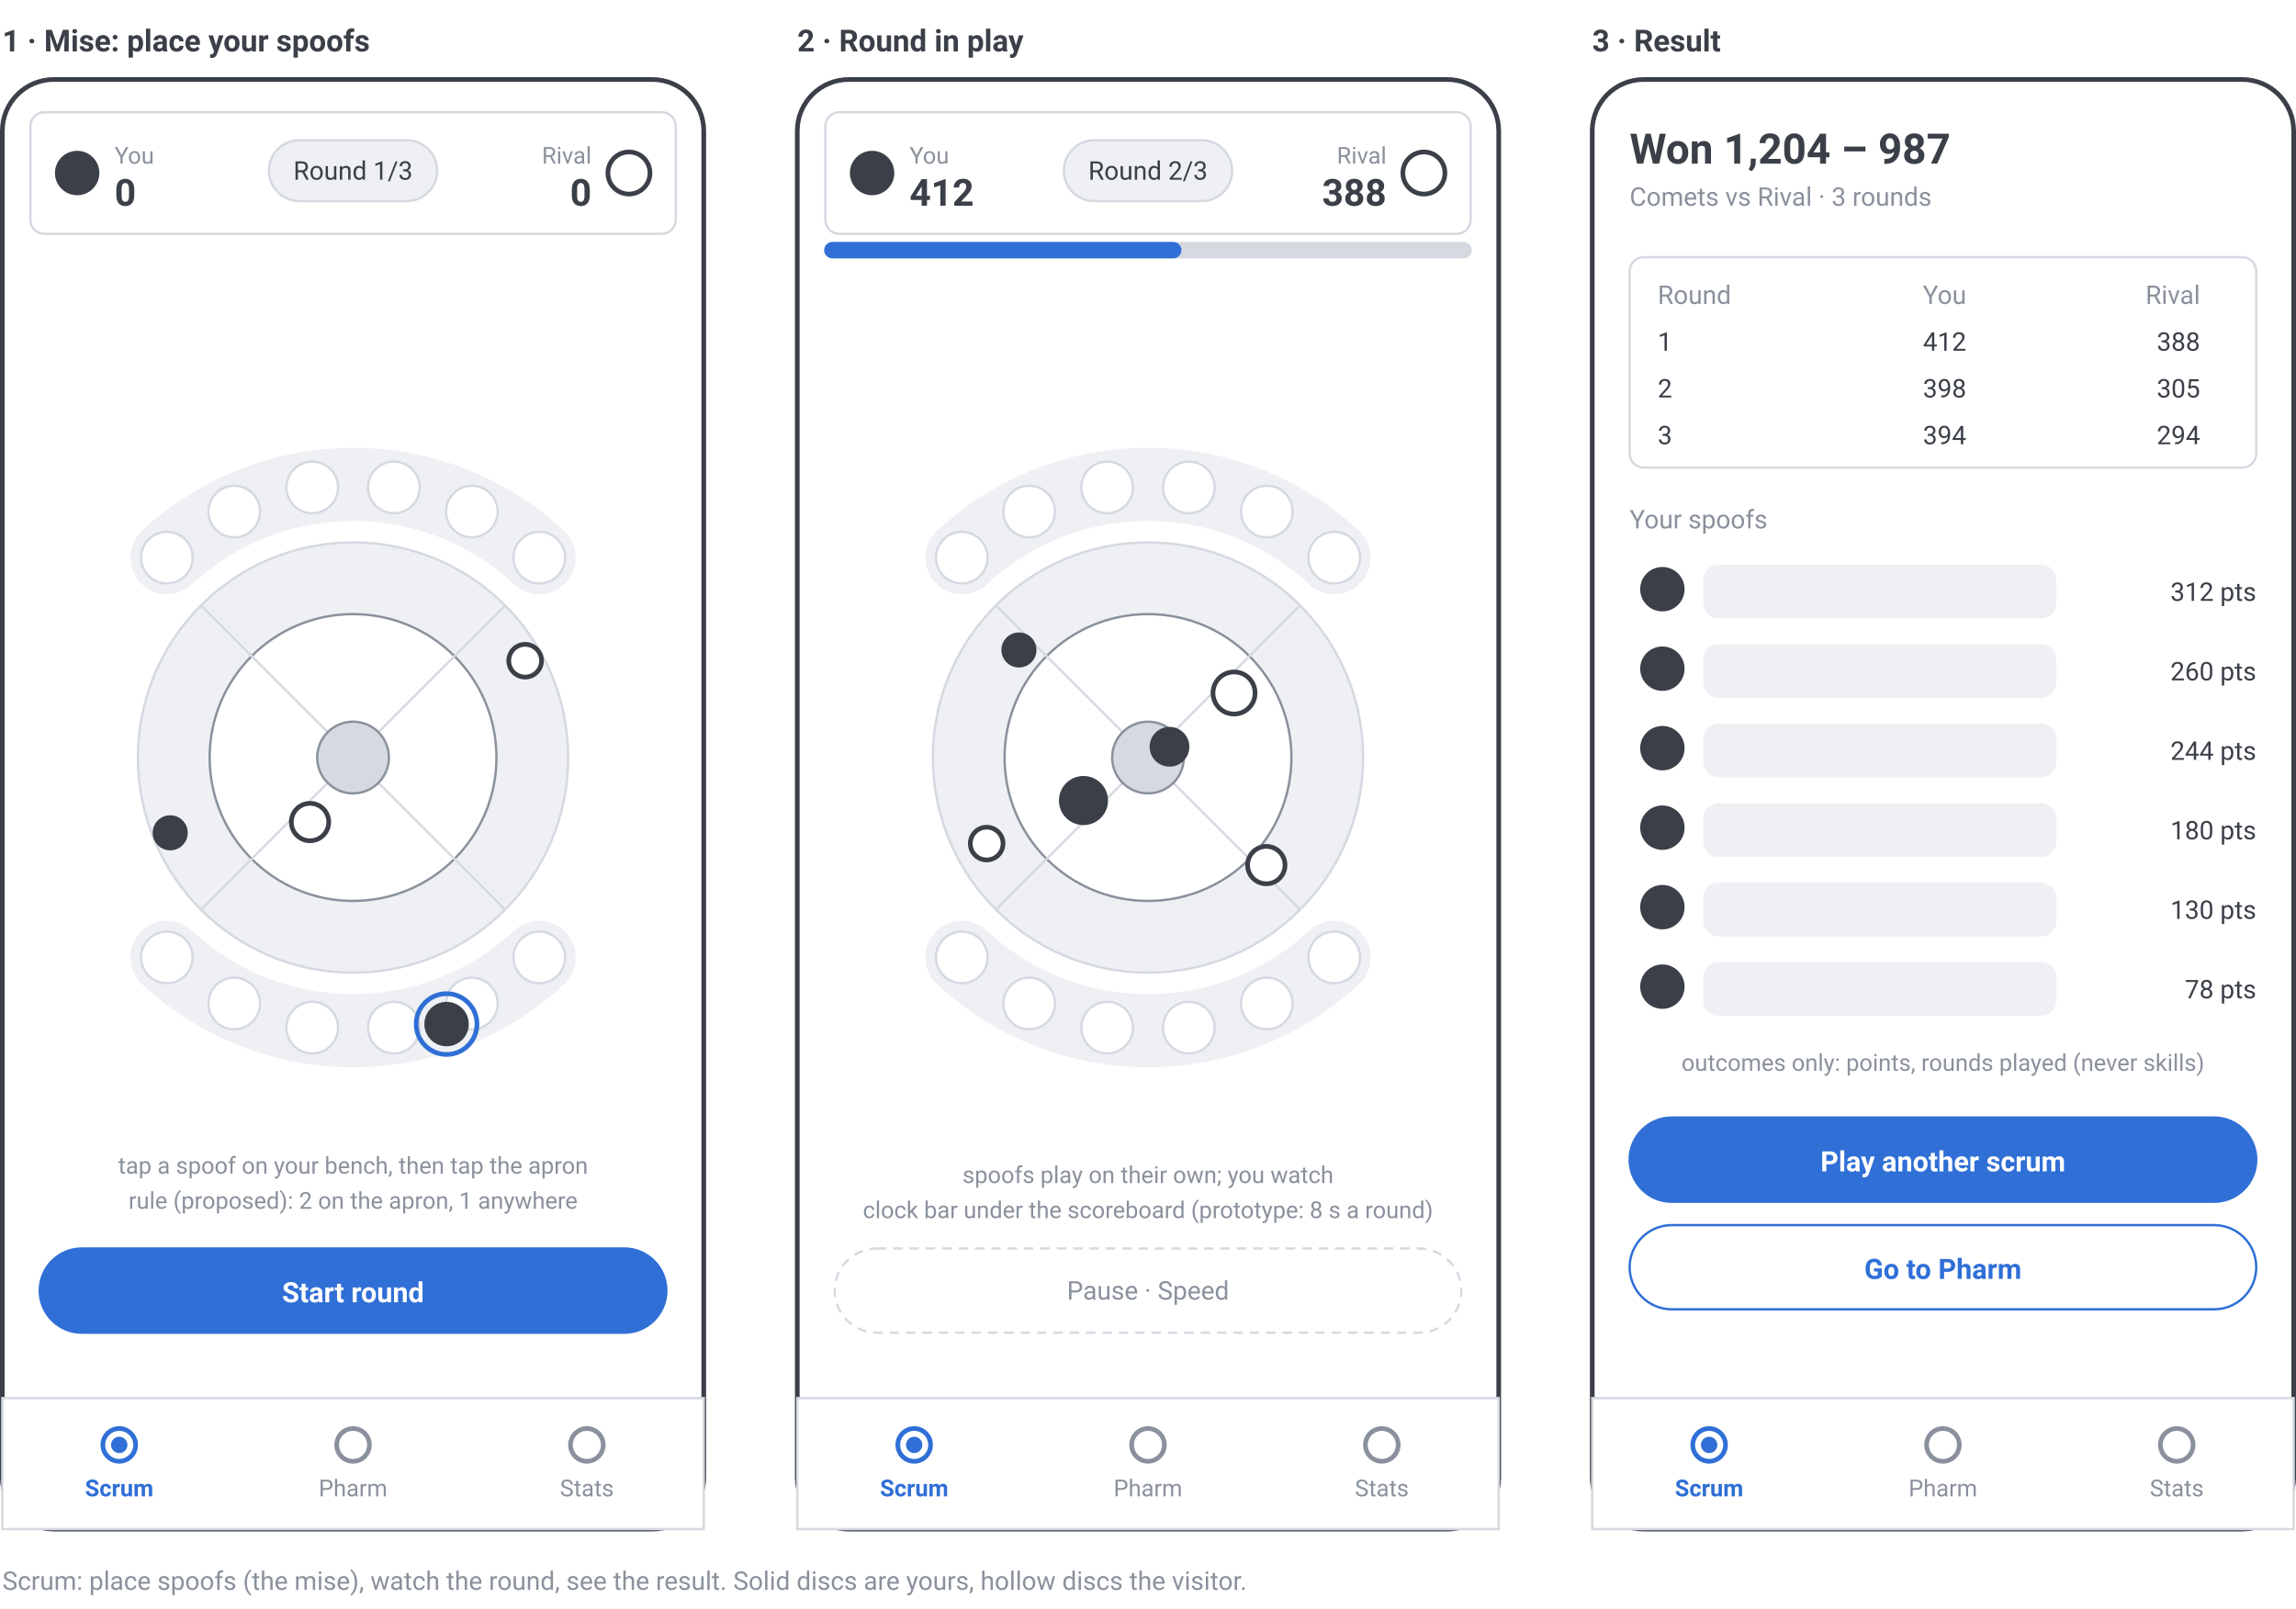
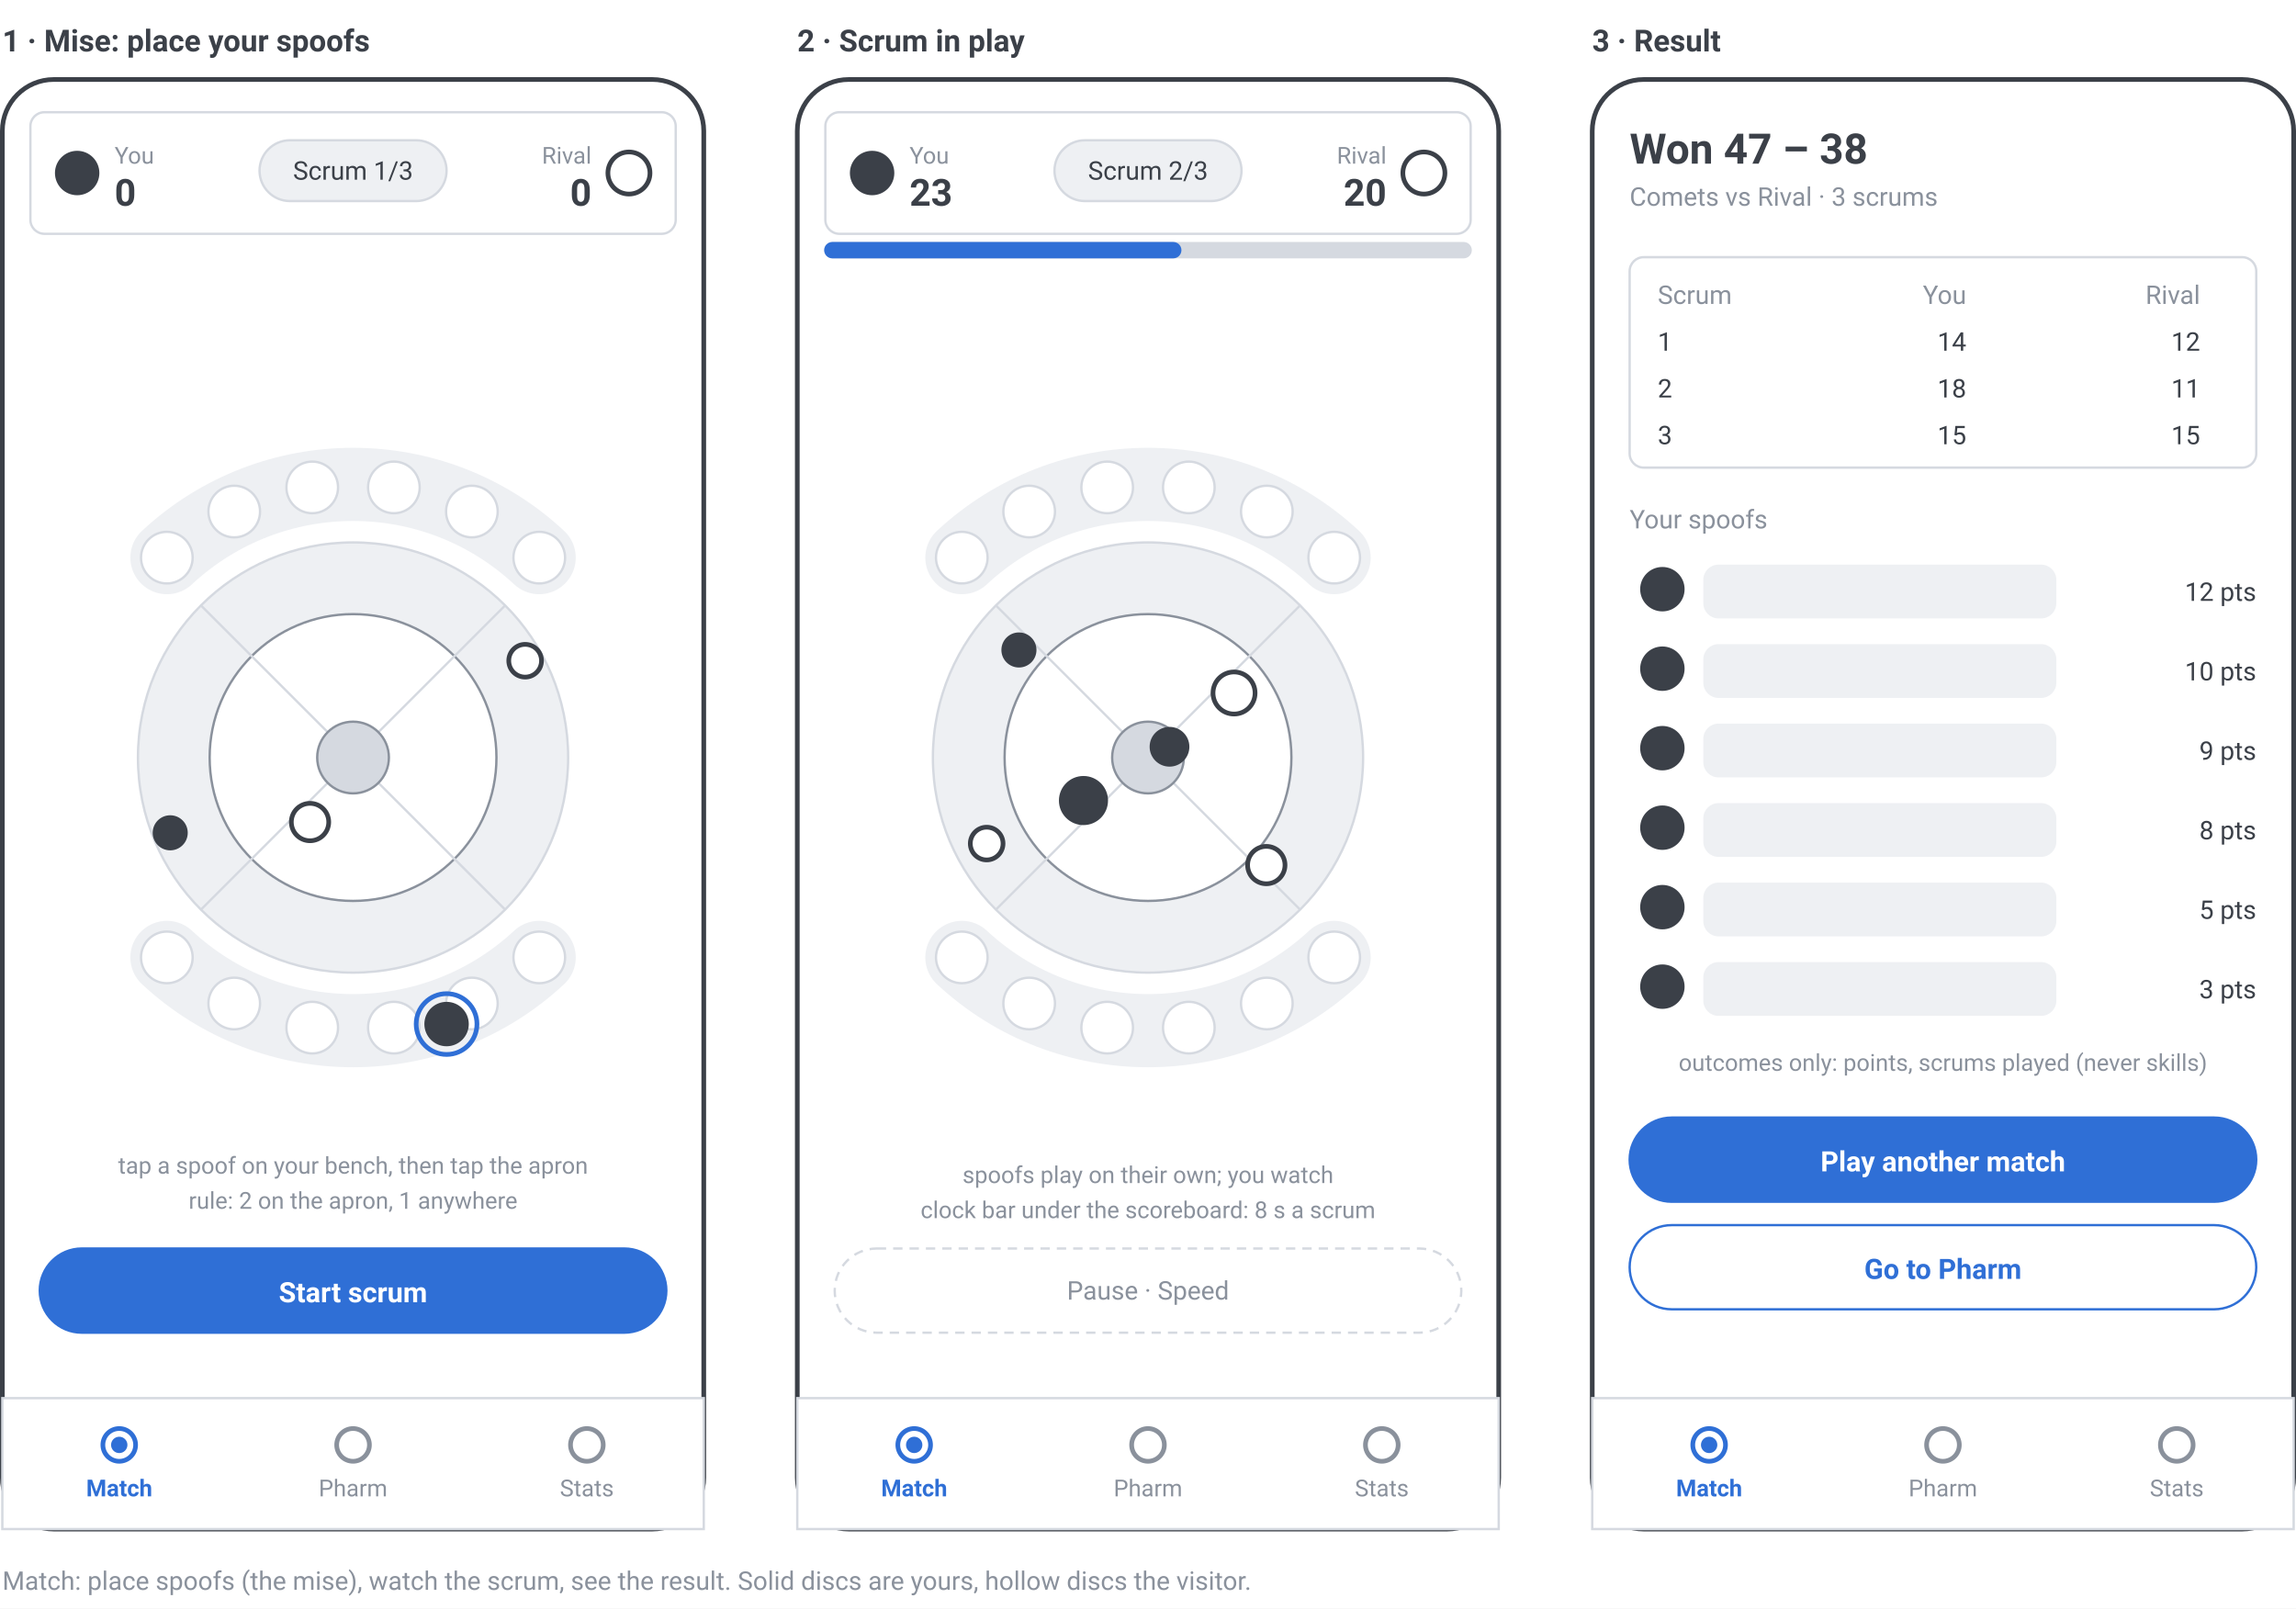
<svg xmlns="http://www.w3.org/2000/svg" width="982" height="688" viewBox="0 0 982 688" font-family="system-ui, -apple-system, Segoe UI, Roboto, sans-serif">
  <rect width="100%" height="100%" fill="#ffffff" />
  <g transform="translate(1,34)">
    <text x="0" y="-12" font-size="13" font-weight="700" fill="#3b4048">1 · Mise: place your spoofs</text>
    <rect x="0" y="0" width="300" height="620" rx="22" fill="#ffffff" stroke="#3b4048" stroke-width="2" />
    <g>
      <rect x="12" y="14" width="276" height="52" rx="6" fill="#ffffff" stroke="#d5d9e0" />
      <circle cx="32" cy="40" r="9" fill="#3b4048" stroke="#3b4048" stroke-width="1" />
      <text x="48" y="36" font-size="10" fill="#8a919c" text-anchor="start" font-weight="400">You</text>
      <text x="48" y="54" font-size="16" fill="#3b4048" text-anchor="start" font-weight="700">0</text>
      <circle cx="268" cy="40" r="9" fill="#ffffff" stroke="#3b4048" stroke-width="2" />
      <text x="252" y="36" font-size="10" fill="#8a919c" text-anchor="end" font-weight="400">Rival</text>
      <text x="252" y="54" font-size="16" fill="#3b4048" text-anchor="end" font-weight="700">0</text>
-       <rect x="114.0" y="26" width="72" height="26" rx="13" fill="#eef0f3" stroke="#d5d9e0" />
-       <text x="150.0" y="42.85" font-size="11" fill="#3b4048" text-anchor="middle" font-weight="400">Round 1/3</text>
+       <rect x="110.0" y="26" width="80" height="26" rx="13" fill="#eef0f3" stroke="#d5d9e0" />
+       <text x="150.0" y="42.85" font-size="11" fill="#3b4048" text-anchor="middle" font-weight="400">Scrum 1/3</text>
      <path d="M70.4,204.5 A116.8,116.8 0 0 1 229.6,204.5" fill="none" stroke="#eef0f3" stroke-width="31.3" stroke-linecap="round" />
      <circle cx="70.357" cy="204.509" r="11.04" fill="#ffffff" stroke="#d5d9e0" stroke-width="1" />
      <circle cx="99.179" cy="184.792" r="11.04" fill="#ffffff" stroke="#d5d9e0" stroke-width="1" />
      <circle cx="132.54" cy="174.472" r="11.04" fill="#ffffff" stroke="#d5d9e0" stroke-width="1" />
      <circle cx="167.46" cy="174.472" r="11.04" fill="#ffffff" stroke="#d5d9e0" stroke-width="1" />
      <circle cx="200.821" cy="184.792" r="11.04" fill="#ffffff" stroke="#d5d9e0" stroke-width="1" />
      <circle cx="229.643" cy="204.509" r="11.04" fill="#ffffff" stroke="#d5d9e0" stroke-width="1" />
      <path d="M229.6,375.5 A116.8,116.8 0 0 1 70.4,375.5" fill="none" stroke="#eef0f3" stroke-width="31.3" stroke-linecap="round" />
      <circle cx="229.643" cy="375.491" r="11.04" fill="#ffffff" stroke="#d5d9e0" stroke-width="1" />
      <circle cx="200.821" cy="395.208" r="11.04" fill="#ffffff" stroke="#d5d9e0" stroke-width="1" />
      <circle cx="167.46" cy="405.528" r="11.04" fill="#ffffff" stroke="#d5d9e0" stroke-width="1" />
      <circle cx="132.54" cy="405.528" r="11.04" fill="#ffffff" stroke="#d5d9e0" stroke-width="1" />
      <circle cx="99.179" cy="395.208" r="11.04" fill="#ffffff" stroke="#d5d9e0" stroke-width="1" />
      <circle cx="70.357" cy="375.491" r="11.04" fill="#ffffff" stroke="#d5d9e0" stroke-width="1" />
      <circle cx="150.0" cy="290" r="92" fill="#eef0f3" stroke="#d5d9e0" stroke-width="1" />
      <circle cx="150.0" cy="290" r="61.333" fill="#ffffff" stroke="#8a919c" stroke-width="1" />
      <line x1="84.956" y1="224.956" x2="215.044" y2="355.044" stroke="#d5d9e0" stroke-width="1" />
      <line x1="215.044" y1="224.956" x2="84.956" y2="355.044" stroke="#d5d9e0" stroke-width="1" />
      <circle cx="150.0" cy="290" r="15.333" fill="#d5d9e0" stroke="#8a919c" stroke-width="1" />
      <circle cx="71.8" cy="322.2" r="7" fill="#3b4048" stroke="#3b4048" stroke-width="1" />
      <circle cx="223.6" cy="248.6" r="7" fill="#ffffff" stroke="#3b4048" stroke-width="2" />
      <circle cx="131.6" cy="317.6" r="8" fill="#ffffff" stroke="#3b4048" stroke-width="2" />
      <circle cx="190.0" cy="404" r="9" fill="#3b4048" stroke="#3b4048" stroke-width="1" />
      <circle cx="190.0" cy="404" r="13" fill="none" stroke="#2f6fd6" stroke-width="2" />
      <text x="150.0" y="468" font-size="10" fill="#8a919c" text-anchor="middle" font-weight="400">tap a spoof on your bench, then tap the apron</text>
-       <text x="150.0" y="483" font-size="10" fill="#8a919c" text-anchor="middle" font-weight="400">rule (proposed): 2 on the apron, 1 anywhere</text>
+       <text x="150.0" y="483" font-size="10" fill="#8a919c" text-anchor="middle" font-weight="400">rule: 2 on the apron, 1 anywhere</text>
      <rect x="16" y="500" width="268" height="36" rx="18" fill="#2f6fd6" stroke="#2f6fd6" />
-       <text x="150.0" y="523" font-size="12" fill="#ffffff" text-anchor="middle" font-weight="600">Start round</text>
+       <text x="150.0" y="523" font-size="12" fill="#ffffff" text-anchor="middle" font-weight="600">Start scrum</text>
      <rect x="0" y="564" width="300" height="56" fill="#ffffff" stroke="#d5d9e0" />
      <circle cx="50.0" cy="584" r="7" fill="#ffffff" stroke="#2f6fd6" stroke-width="2" />
      <circle cx="50.0" cy="584" r="3" fill="#2f6fd6" stroke="#2f6fd6" stroke-width="1" />
-       <text x="50.0" y="606" font-size="10" fill="#2f6fd6" text-anchor="middle" font-weight="600">Scrum</text>
+       <text x="50.0" y="606" font-size="10" fill="#2f6fd6" text-anchor="middle" font-weight="600">Match</text>
      <circle cx="150.0" cy="584" r="7" fill="#ffffff" stroke="#8a919c" stroke-width="2" />
      <text x="150.0" y="606" font-size="10" fill="#8a919c" text-anchor="middle" font-weight="400">Pharm</text>
      <circle cx="250.0" cy="584" r="7" fill="#ffffff" stroke="#8a919c" stroke-width="2" />
      <text x="250.0" y="606" font-size="10" fill="#8a919c" text-anchor="middle" font-weight="400">Stats</text>
    </g>
  </g>
  <g transform="translate(341,34)">
-     <text x="0" y="-12" font-size="13" font-weight="700" fill="#3b4048">2 · Round in play</text>
+     <text x="0" y="-12" font-size="13" font-weight="700" fill="#3b4048">2 · Scrum in play</text>
    <rect x="0" y="0" width="300" height="620" rx="22" fill="#ffffff" stroke="#3b4048" stroke-width="2" />
    <g>
      <rect x="12" y="14" width="276" height="52" rx="6" fill="#ffffff" stroke="#d5d9e0" />
      <circle cx="32" cy="40" r="9" fill="#3b4048" stroke="#3b4048" stroke-width="1" />
      <text x="48" y="36" font-size="10" fill="#8a919c" text-anchor="start" font-weight="400">You</text>
-       <text x="48" y="54" font-size="16" fill="#3b4048" text-anchor="start" font-weight="700">412</text>
+       <text x="48" y="54" font-size="16" fill="#3b4048" text-anchor="start" font-weight="700">23</text>
      <circle cx="268" cy="40" r="9" fill="#ffffff" stroke="#3b4048" stroke-width="2" />
      <text x="252" y="36" font-size="10" fill="#8a919c" text-anchor="end" font-weight="400">Rival</text>
-       <text x="252" y="54" font-size="16" fill="#3b4048" text-anchor="end" font-weight="700">388</text>
-       <rect x="114.0" y="26" width="72" height="26" rx="13" fill="#eef0f3" stroke="#d5d9e0" />
-       <text x="150.0" y="42.85" font-size="11" fill="#3b4048" text-anchor="middle" font-weight="400">Round 2/3</text>
+       <text x="252" y="54" font-size="16" fill="#3b4048" text-anchor="end" font-weight="700">20</text>
+       <rect x="110.0" y="26" width="80" height="26" rx="13" fill="#eef0f3" stroke="#d5d9e0" />
+       <text x="150.0" y="42.85" font-size="11" fill="#3b4048" text-anchor="middle" font-weight="400">Scrum 2/3</text>
      <rect x="12" y="70" width="276" height="6" rx="3" fill="#d5d9e0" stroke="#d5d9e0" />
      <rect x="12" y="70" width="151.8" height="6" rx="3" fill="#2f6fd6" stroke="#2f6fd6" />
      <path d="M70.4,204.5 A116.8,116.8 0 0 1 229.6,204.5" fill="none" stroke="#eef0f3" stroke-width="31.3" stroke-linecap="round" />
      <circle cx="70.357" cy="204.509" r="11.04" fill="#ffffff" stroke="#d5d9e0" stroke-width="1" />
      <circle cx="99.179" cy="184.792" r="11.04" fill="#ffffff" stroke="#d5d9e0" stroke-width="1" />
      <circle cx="132.54" cy="174.472" r="11.04" fill="#ffffff" stroke="#d5d9e0" stroke-width="1" />
      <circle cx="167.46" cy="174.472" r="11.04" fill="#ffffff" stroke="#d5d9e0" stroke-width="1" />
      <circle cx="200.821" cy="184.792" r="11.04" fill="#ffffff" stroke="#d5d9e0" stroke-width="1" />
      <circle cx="229.643" cy="204.509" r="11.04" fill="#ffffff" stroke="#d5d9e0" stroke-width="1" />
      <path d="M229.6,375.5 A116.8,116.8 0 0 1 70.4,375.5" fill="none" stroke="#eef0f3" stroke-width="31.3" stroke-linecap="round" />
      <circle cx="229.643" cy="375.491" r="11.04" fill="#ffffff" stroke="#d5d9e0" stroke-width="1" />
      <circle cx="200.821" cy="395.208" r="11.04" fill="#ffffff" stroke="#d5d9e0" stroke-width="1" />
      <circle cx="167.46" cy="405.528" r="11.04" fill="#ffffff" stroke="#d5d9e0" stroke-width="1" />
      <circle cx="132.54" cy="405.528" r="11.04" fill="#ffffff" stroke="#d5d9e0" stroke-width="1" />
      <circle cx="99.179" cy="395.208" r="11.04" fill="#ffffff" stroke="#d5d9e0" stroke-width="1" />
      <circle cx="70.357" cy="375.491" r="11.04" fill="#ffffff" stroke="#d5d9e0" stroke-width="1" />
      <circle cx="150.0" cy="290" r="92" fill="#eef0f3" stroke="#d5d9e0" stroke-width="1" />
      <circle cx="150.0" cy="290" r="61.333" fill="#ffffff" stroke="#8a919c" stroke-width="1" />
      <line x1="84.956" y1="224.956" x2="215.044" y2="355.044" stroke="#d5d9e0" stroke-width="1" />
      <line x1="215.044" y1="224.956" x2="84.956" y2="355.044" stroke="#d5d9e0" stroke-width="1" />
      <circle cx="150.0" cy="290" r="15.333" fill="#d5d9e0" stroke="#8a919c" stroke-width="1" />
      <circle cx="122.4" cy="308.4" r="10" fill="#3b4048" stroke="#3b4048" stroke-width="1" />
      <circle cx="159.2" cy="285.4" r="8" fill="#3b4048" stroke="#3b4048" stroke-width="1" />
      <circle cx="94.8" cy="244.0" r="7" fill="#3b4048" stroke="#3b4048" stroke-width="1" />
      <circle cx="186.8" cy="262.4" r="9" fill="#ffffff" stroke="#3b4048" stroke-width="2" />
      <circle cx="200.6" cy="336.0" r="8" fill="#ffffff" stroke="#3b4048" stroke-width="2" />
      <circle cx="81.0" cy="326.8" r="7" fill="#ffffff" stroke="#3b4048" stroke-width="2" />
      <text x="150.0" y="472" font-size="10" fill="#8a919c" text-anchor="middle" font-weight="400">spoofs play on their own; you watch</text>
-       <text x="150.0" y="487" font-size="10" fill="#8a919c" text-anchor="middle" font-weight="400">clock bar under the scoreboard (prototype: 8 s a round)</text>
+       <text x="150.0" y="487" font-size="10" fill="#8a919c" text-anchor="middle" font-weight="400">clock bar under the scoreboard: 8 s a scrum</text>
      <rect x="16" y="500" width="268" height="36" rx="18" fill="#ffffff" stroke="#d5d9e0" stroke-dasharray="4 3" />
      <text x="150.0" y="521.85" font-size="11" fill="#8a919c" text-anchor="middle" font-weight="400">Pause · Speed</text>
      <rect x="0" y="564" width="300" height="56" fill="#ffffff" stroke="#d5d9e0" />
      <circle cx="50.0" cy="584" r="7" fill="#ffffff" stroke="#2f6fd6" stroke-width="2" />
      <circle cx="50.0" cy="584" r="3" fill="#2f6fd6" stroke="#2f6fd6" stroke-width="1" />
-       <text x="50.0" y="606" font-size="10" fill="#2f6fd6" text-anchor="middle" font-weight="600">Scrum</text>
+       <text x="50.0" y="606" font-size="10" fill="#2f6fd6" text-anchor="middle" font-weight="600">Match</text>
      <circle cx="150.0" cy="584" r="7" fill="#ffffff" stroke="#8a919c" stroke-width="2" />
      <text x="150.0" y="606" font-size="10" fill="#8a919c" text-anchor="middle" font-weight="400">Pharm</text>
      <circle cx="250.0" cy="584" r="7" fill="#ffffff" stroke="#8a919c" stroke-width="2" />
      <text x="250.0" y="606" font-size="10" fill="#8a919c" text-anchor="middle" font-weight="400">Stats</text>
    </g>
  </g>
  <g transform="translate(681,34)">
    <text x="0" y="-12" font-size="13" font-weight="700" fill="#3b4048">3 · Result</text>
    <rect x="0" y="0" width="300" height="620" rx="22" fill="#ffffff" stroke="#3b4048" stroke-width="2" />
    <g>
-       <text x="16" y="36" font-size="18" fill="#3b4048" text-anchor="start" font-weight="700">Won 1,204 – 987</text>
-       <text x="16" y="54" font-size="11" fill="#8a919c" text-anchor="start" font-weight="400">Comets vs Rival · 3 rounds</text>
+       <text x="16" y="36" font-size="18" fill="#3b4048" text-anchor="start" font-weight="700">Won 47 – 38</text>
+       <text x="16" y="54" font-size="11" fill="#8a919c" text-anchor="start" font-weight="400">Comets vs Rival · 3 scrums</text>
      <rect x="16" y="76" width="268" height="90" rx="6" fill="#ffffff" stroke="#d5d9e0" />
-       <text x="28" y="96" font-size="11" fill="#8a919c" text-anchor="start" font-weight="400">Round</text>
+       <text x="28" y="96" font-size="11" fill="#8a919c" text-anchor="start" font-weight="400">Scrum</text>
      <text x="160" y="96" font-size="11" fill="#8a919c" text-anchor="end" font-weight="400">You</text>
      <text x="260" y="96" font-size="11" fill="#8a919c" text-anchor="end" font-weight="400">Rival</text>
      <text x="28" y="116" font-size="11" fill="#3b4048" text-anchor="start" font-weight="400">1</text>
-       <text x="160" y="116" font-size="11" fill="#3b4048" text-anchor="end" font-weight="400">412</text>
-       <text x="260" y="116" font-size="11" fill="#3b4048" text-anchor="end" font-weight="400">388</text>
+       <text x="160" y="116" font-size="11" fill="#3b4048" text-anchor="end" font-weight="400">14</text>
+       <text x="260" y="116" font-size="11" fill="#3b4048" text-anchor="end" font-weight="400">12</text>
      <text x="28" y="136" font-size="11" fill="#3b4048" text-anchor="start" font-weight="400">2</text>
-       <text x="160" y="136" font-size="11" fill="#3b4048" text-anchor="end" font-weight="400">398</text>
-       <text x="260" y="136" font-size="11" fill="#3b4048" text-anchor="end" font-weight="400">305</text>
+       <text x="160" y="136" font-size="11" fill="#3b4048" text-anchor="end" font-weight="400">18</text>
+       <text x="260" y="136" font-size="11" fill="#3b4048" text-anchor="end" font-weight="400">11</text>
      <text x="28" y="156" font-size="11" fill="#3b4048" text-anchor="start" font-weight="400">3</text>
-       <text x="160" y="156" font-size="11" fill="#3b4048" text-anchor="end" font-weight="400">394</text>
-       <text x="260" y="156" font-size="11" fill="#3b4048" text-anchor="end" font-weight="400">294</text>
+       <text x="160" y="156" font-size="11" fill="#3b4048" text-anchor="end" font-weight="400">15</text>
+       <text x="260" y="156" font-size="11" fill="#3b4048" text-anchor="end" font-weight="400">15</text>
      <text x="16" y="192" font-size="11" fill="#8a919c" text-anchor="start" font-weight="400">Your spoofs</text>
      <circle cx="30" cy="218" r="9" fill="#3b4048" stroke="#3b4048" stroke-width="1" />
      <rect x="48" y="208" width="150" height="22" rx="6" fill="#eef0f3" stroke="#eef0f3" />
-       <text x="284" y="223" font-size="11" fill="#3b4048" text-anchor="end" font-weight="400">312 pts</text>
+       <text x="284" y="223" font-size="11" fill="#3b4048" text-anchor="end" font-weight="400">12 pts</text>
      <circle cx="30" cy="252" r="9" fill="#3b4048" stroke="#3b4048" stroke-width="1" />
      <rect x="48" y="242" width="150" height="22" rx="6" fill="#eef0f3" stroke="#eef0f3" />
-       <text x="284" y="257" font-size="11" fill="#3b4048" text-anchor="end" font-weight="400">260 pts</text>
+       <text x="284" y="257" font-size="11" fill="#3b4048" text-anchor="end" font-weight="400">10 pts</text>
      <circle cx="30" cy="286" r="9" fill="#3b4048" stroke="#3b4048" stroke-width="1" />
      <rect x="48" y="276" width="150" height="22" rx="6" fill="#eef0f3" stroke="#eef0f3" />
-       <text x="284" y="291" font-size="11" fill="#3b4048" text-anchor="end" font-weight="400">244 pts</text>
+       <text x="284" y="291" font-size="11" fill="#3b4048" text-anchor="end" font-weight="400">9 pts</text>
      <circle cx="30" cy="320" r="9" fill="#3b4048" stroke="#3b4048" stroke-width="1" />
      <rect x="48" y="310" width="150" height="22" rx="6" fill="#eef0f3" stroke="#eef0f3" />
-       <text x="284" y="325" font-size="11" fill="#3b4048" text-anchor="end" font-weight="400">180 pts</text>
+       <text x="284" y="325" font-size="11" fill="#3b4048" text-anchor="end" font-weight="400">8 pts</text>
      <circle cx="30" cy="354" r="9" fill="#3b4048" stroke="#3b4048" stroke-width="1" />
      <rect x="48" y="344" width="150" height="22" rx="6" fill="#eef0f3" stroke="#eef0f3" />
-       <text x="284" y="359" font-size="11" fill="#3b4048" text-anchor="end" font-weight="400">130 pts</text>
+       <text x="284" y="359" font-size="11" fill="#3b4048" text-anchor="end" font-weight="400">5 pts</text>
      <circle cx="30" cy="388" r="9" fill="#3b4048" stroke="#3b4048" stroke-width="1" />
      <rect x="48" y="378" width="150" height="22" rx="6" fill="#eef0f3" stroke="#eef0f3" />
-       <text x="284" y="393" font-size="11" fill="#3b4048" text-anchor="end" font-weight="400">78 pts</text>
-       <text x="150.0" y="424" font-size="10" fill="#8a919c" text-anchor="middle" font-weight="400">outcomes only: points, rounds played (never skills)</text>
+       <text x="284" y="393" font-size="11" fill="#3b4048" text-anchor="end" font-weight="400">3 pts</text>
+       <text x="150.0" y="424" font-size="10" fill="#8a919c" text-anchor="middle" font-weight="400">outcomes only: points, scrums played (never skills)</text>
      <rect x="16" y="444" width="268" height="36" rx="18" fill="#2f6fd6" stroke="#2f6fd6" />
-       <text x="150.0" y="467" font-size="12" fill="#ffffff" text-anchor="middle" font-weight="600">Play another scrum</text>
+       <text x="150.0" y="467" font-size="12" fill="#ffffff" text-anchor="middle" font-weight="600">Play another match</text>
      <rect x="16" y="490" width="268" height="36" rx="18" fill="#ffffff" stroke="#2f6fd6" />
      <text x="150.0" y="513" font-size="12" fill="#2f6fd6" text-anchor="middle" font-weight="600">Go to Pharm</text>
      <rect x="0" y="564" width="300" height="56" fill="#ffffff" stroke="#d5d9e0" />
      <circle cx="50.0" cy="584" r="7" fill="#ffffff" stroke="#2f6fd6" stroke-width="2" />
      <circle cx="50.0" cy="584" r="3" fill="#2f6fd6" stroke="#2f6fd6" stroke-width="1" />
-       <text x="50.0" y="606" font-size="10" fill="#2f6fd6" text-anchor="middle" font-weight="600">Scrum</text>
+       <text x="50.0" y="606" font-size="10" fill="#2f6fd6" text-anchor="middle" font-weight="600">Match</text>
      <circle cx="150.0" cy="584" r="7" fill="#ffffff" stroke="#8a919c" stroke-width="2" />
      <text x="150.0" y="606" font-size="10" fill="#8a919c" text-anchor="middle" font-weight="400">Pharm</text>
      <circle cx="250.0" cy="584" r="7" fill="#ffffff" stroke="#8a919c" stroke-width="2" />
      <text x="250.0" y="606" font-size="10" fill="#8a919c" text-anchor="middle" font-weight="400">Stats</text>
    </g>
  </g>
-   <text x="1" y="680" font-size="11" fill="#8a919c">Scrum: place spoofs (the mise), watch the round, see the result. Solid discs are yours, hollow discs the visitor.</text>
+   <text x="1" y="680" font-size="11" fill="#8a919c">Match: place spoofs (the mise), watch the scrum, see the result. Solid discs are yours, hollow discs the visitor.</text>
</svg>
